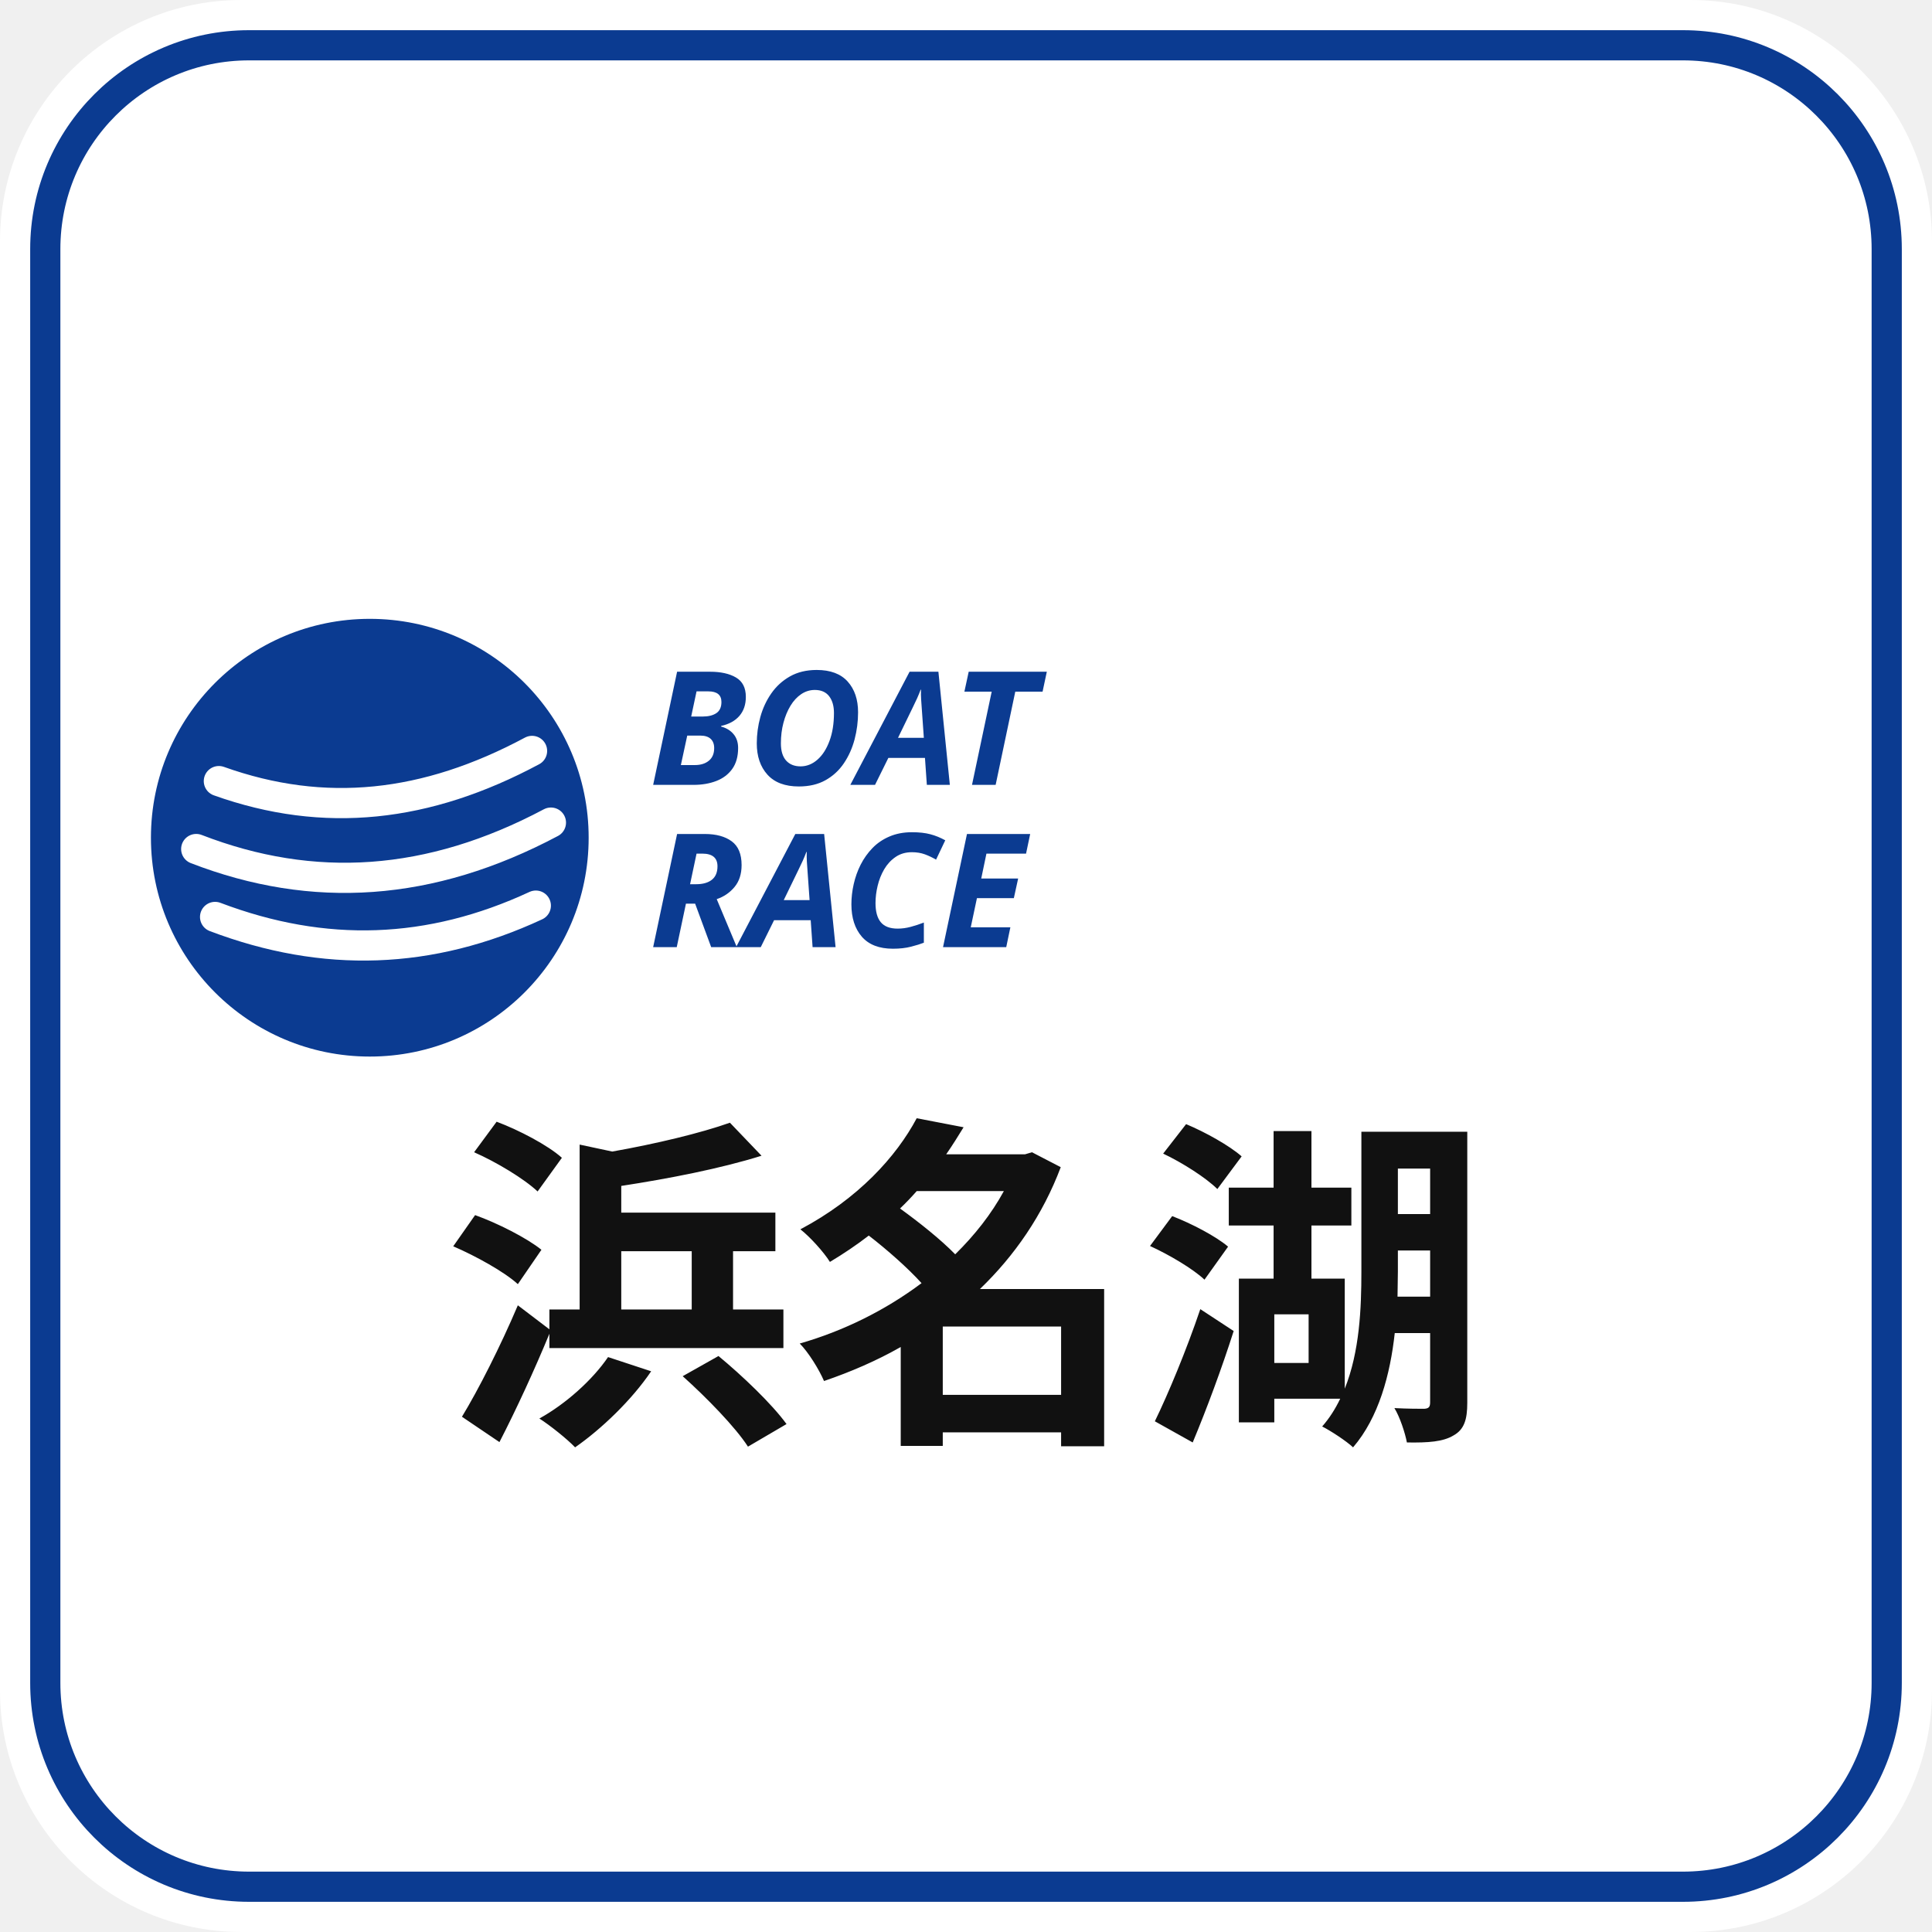
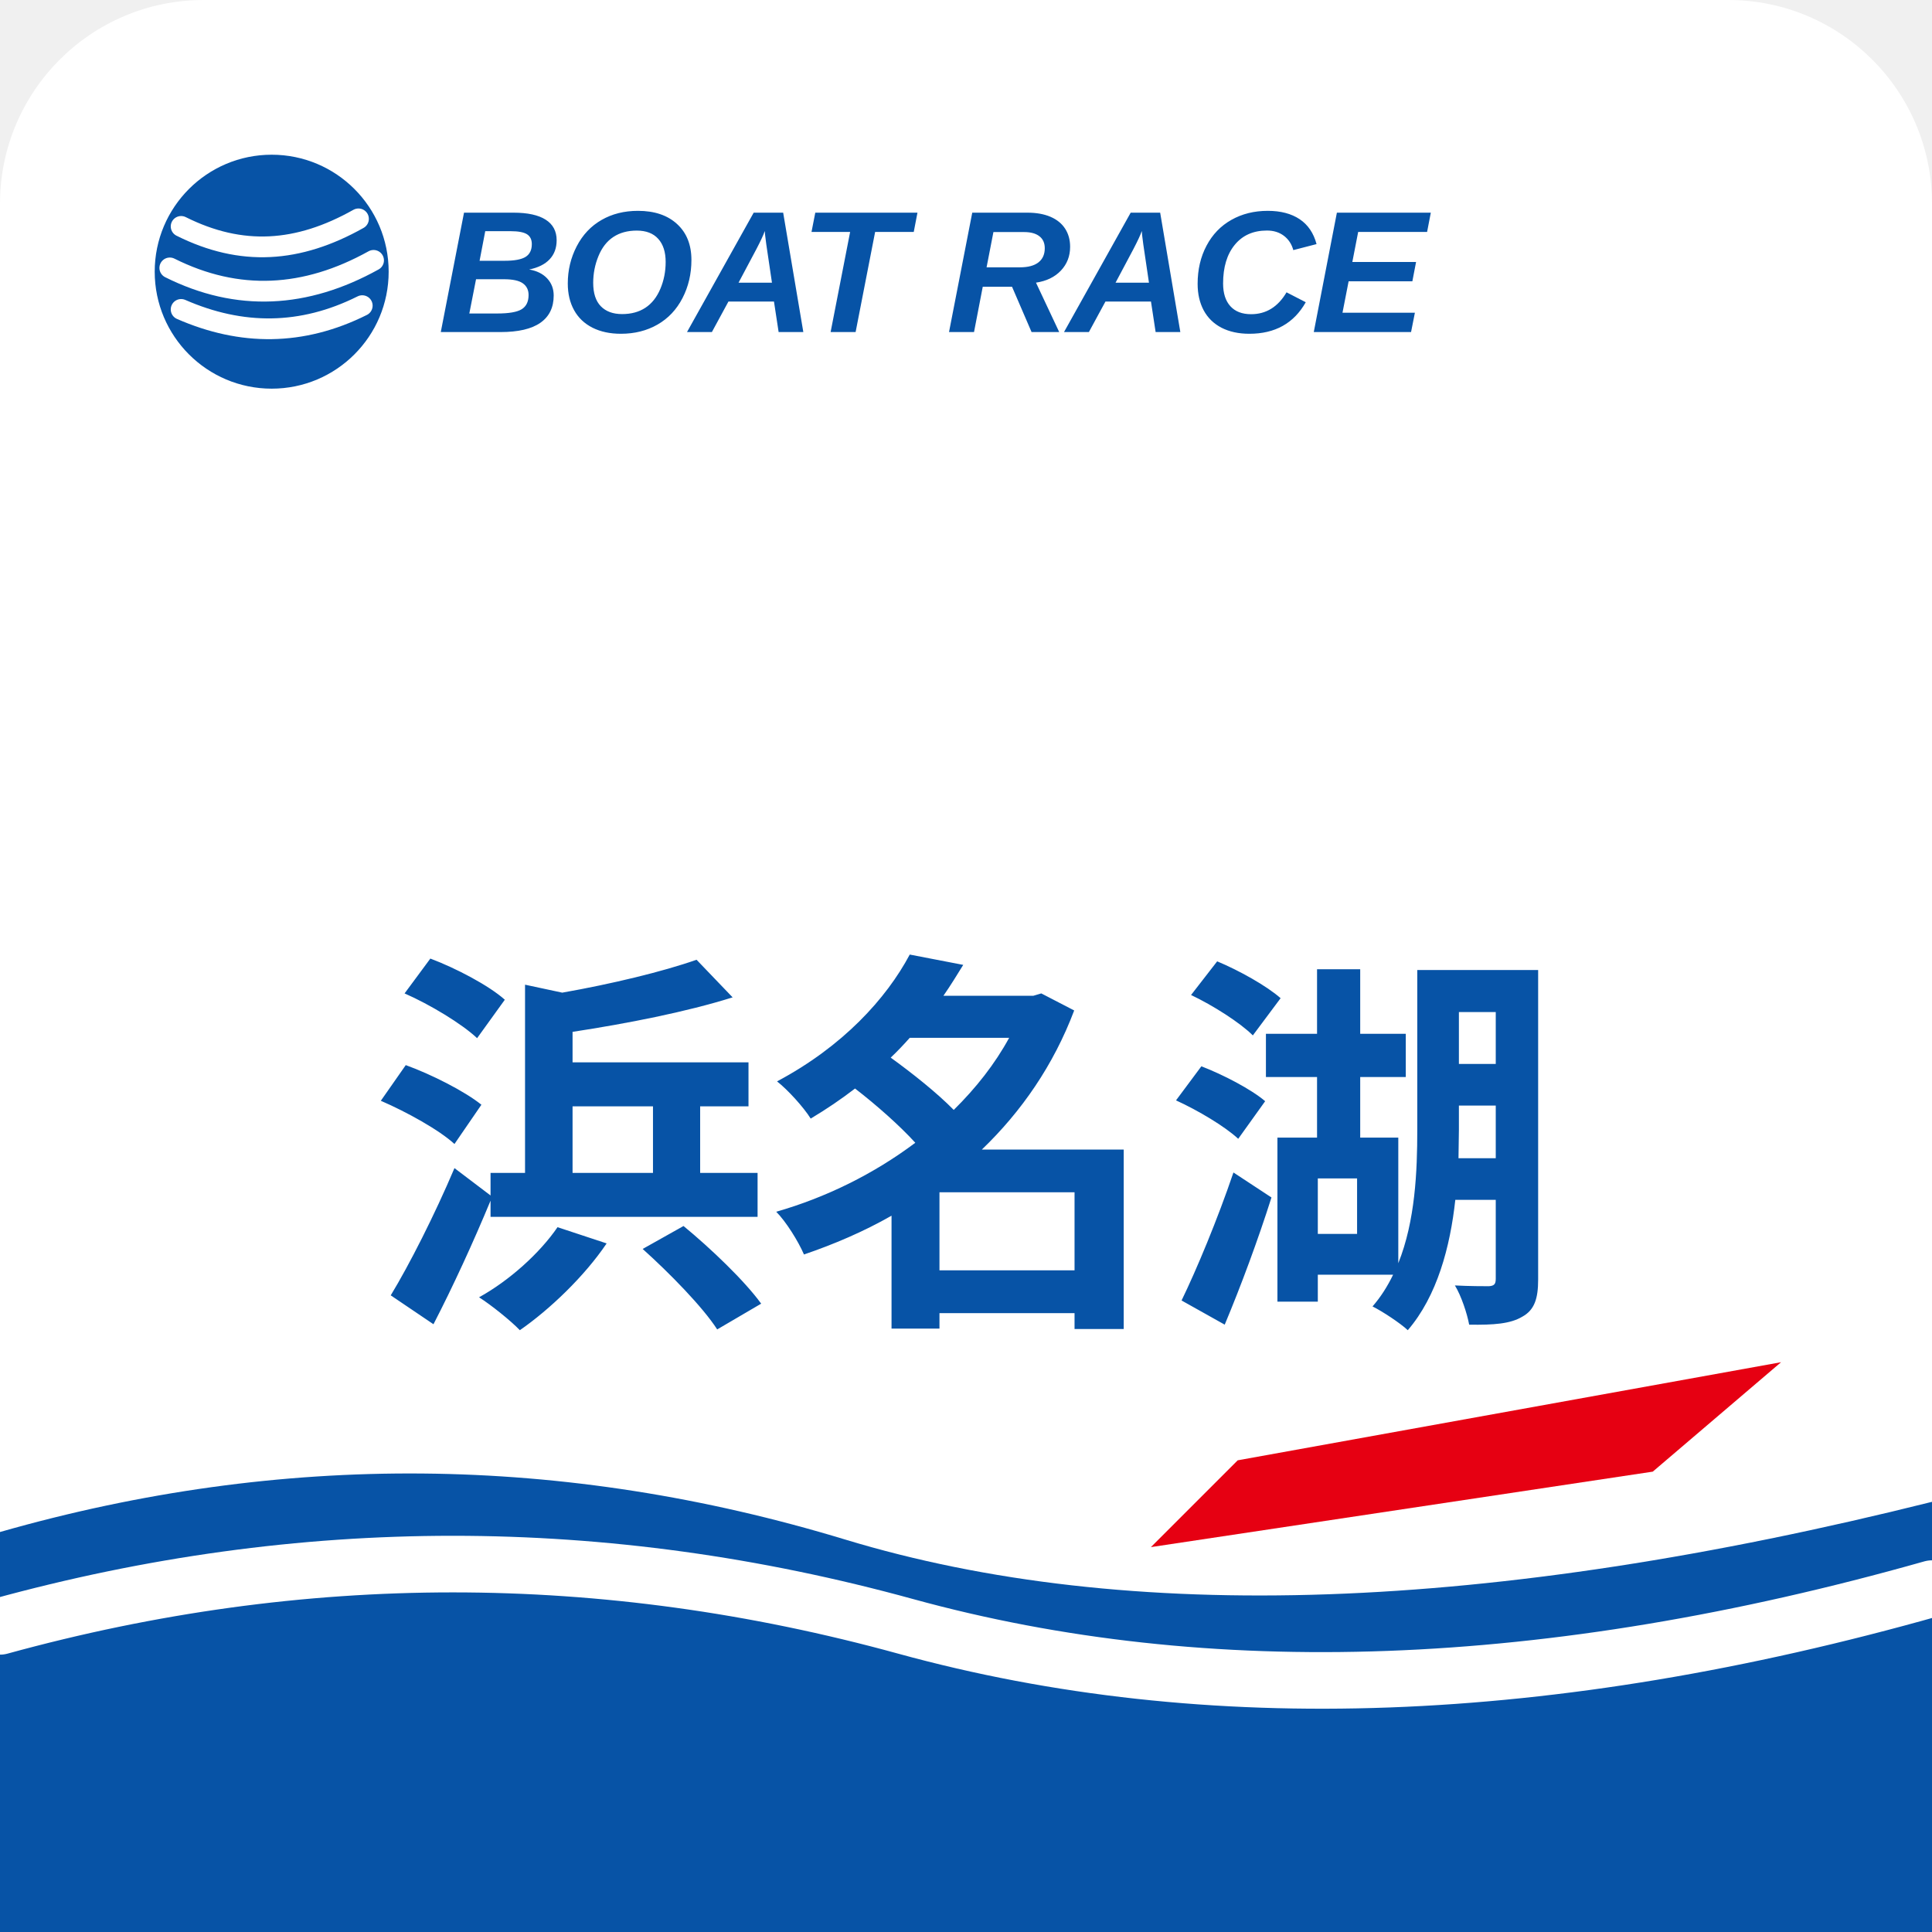
<svg xmlns="http://www.w3.org/2000/svg" viewBox="0 0 512 512">
-   <rect width="512" height="512" rx="64" fill="white" />
-   <rect x="12" y="12" width="488" height="488" rx="54" fill="none" stroke="#0b3b91" stroke-width="8" />
-   <g fill="#0b3b91">
-     <circle cx="98" cy="222" r="58" />
-     <path d="M58 207c28 10 55 7 83-8M52 225c31 12 62 10 94-7M57 243c29 11 57 10 85-3" fill="none" stroke="white" stroke-width="8" stroke-linecap="round" />
-     <text x="172" y="208" font-family="sans-serif" font-size="42" font-weight="800" font-style="italic">BOAT</text>
-     <text x="172" y="251" font-family="sans-serif" font-size="42" font-weight="800" font-style="italic">RACE</text>
+   <rect width="512" height="512" rx="54" fill="#fff" />
+   <g fill="#0753a6">
+     <circle cx="72" cy="72" r="31" />
+     <path d="M48 60c16 8 31 7 47-2M45 71c18 9 36 8 54-2M48 82c16 7 32 7 48-1" fill="none" stroke="#fff" stroke-width="5.5" stroke-linecap="round" />
+     <text x="116" y="88" font-family="Arial,Helvetica,sans-serif" font-size="46" font-weight="900" font-style="italic" letter-spacing="-1">BOAT RACE</text>
  </g>
-   <text x="256" y="375" text-anchor="middle" font-family="sans-serif" font-size="92" font-weight="800" fill="#111">浜名湖</text>
+   <text x="256" y="306" text-anchor="middle" dominant-baseline="middle" font-family="'Noto Sans JP','Hiragino Kaku Gothic ProN','Yu Gothic',sans-serif" font-size="105" font-weight="900" fill="#0753a6">浜名湖</text>
+   <path d="M0 406 Q112 374 224 408 T512 398 L512 512 L0 512 Z" fill="#0753a6" />
+   <path d="M0 431 Q120 398 240 431 T512 421" fill="none" stroke="#fff" stroke-width="15" stroke-linecap="round" />
+   <path d="M328 387 L472 361 L438 390 L305 410 Z" fill="#e60012" />
</svg>
